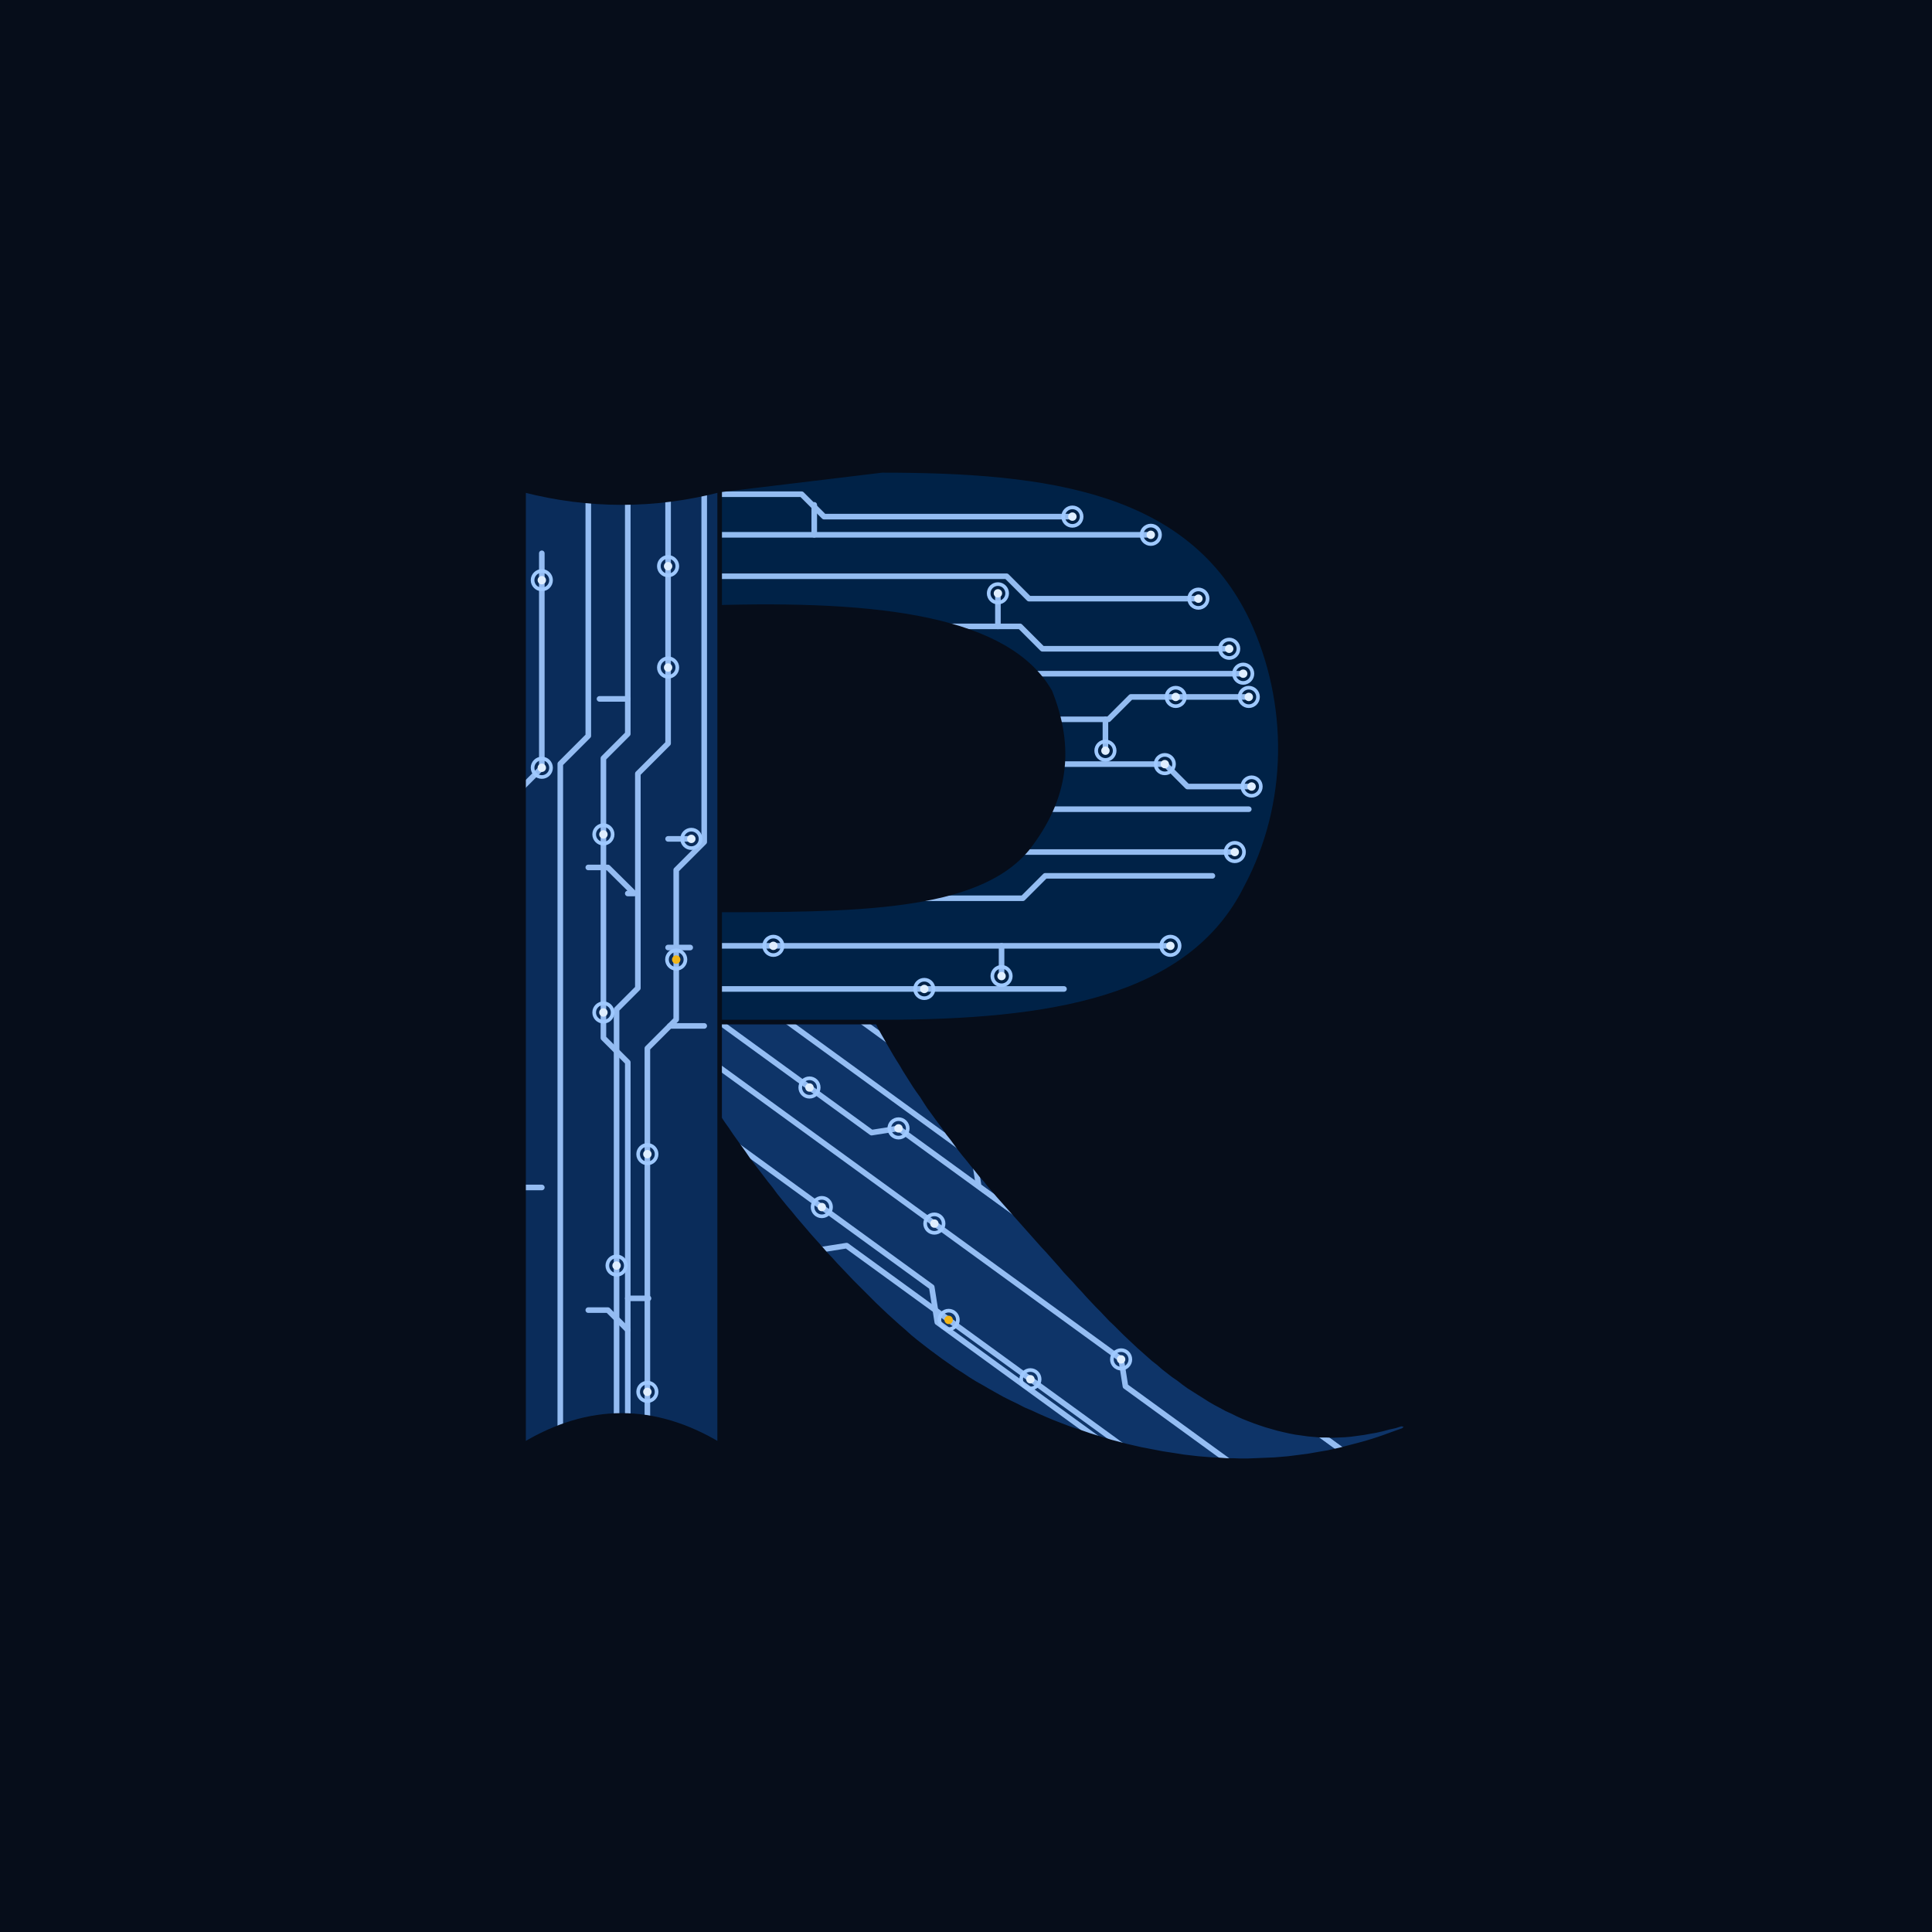
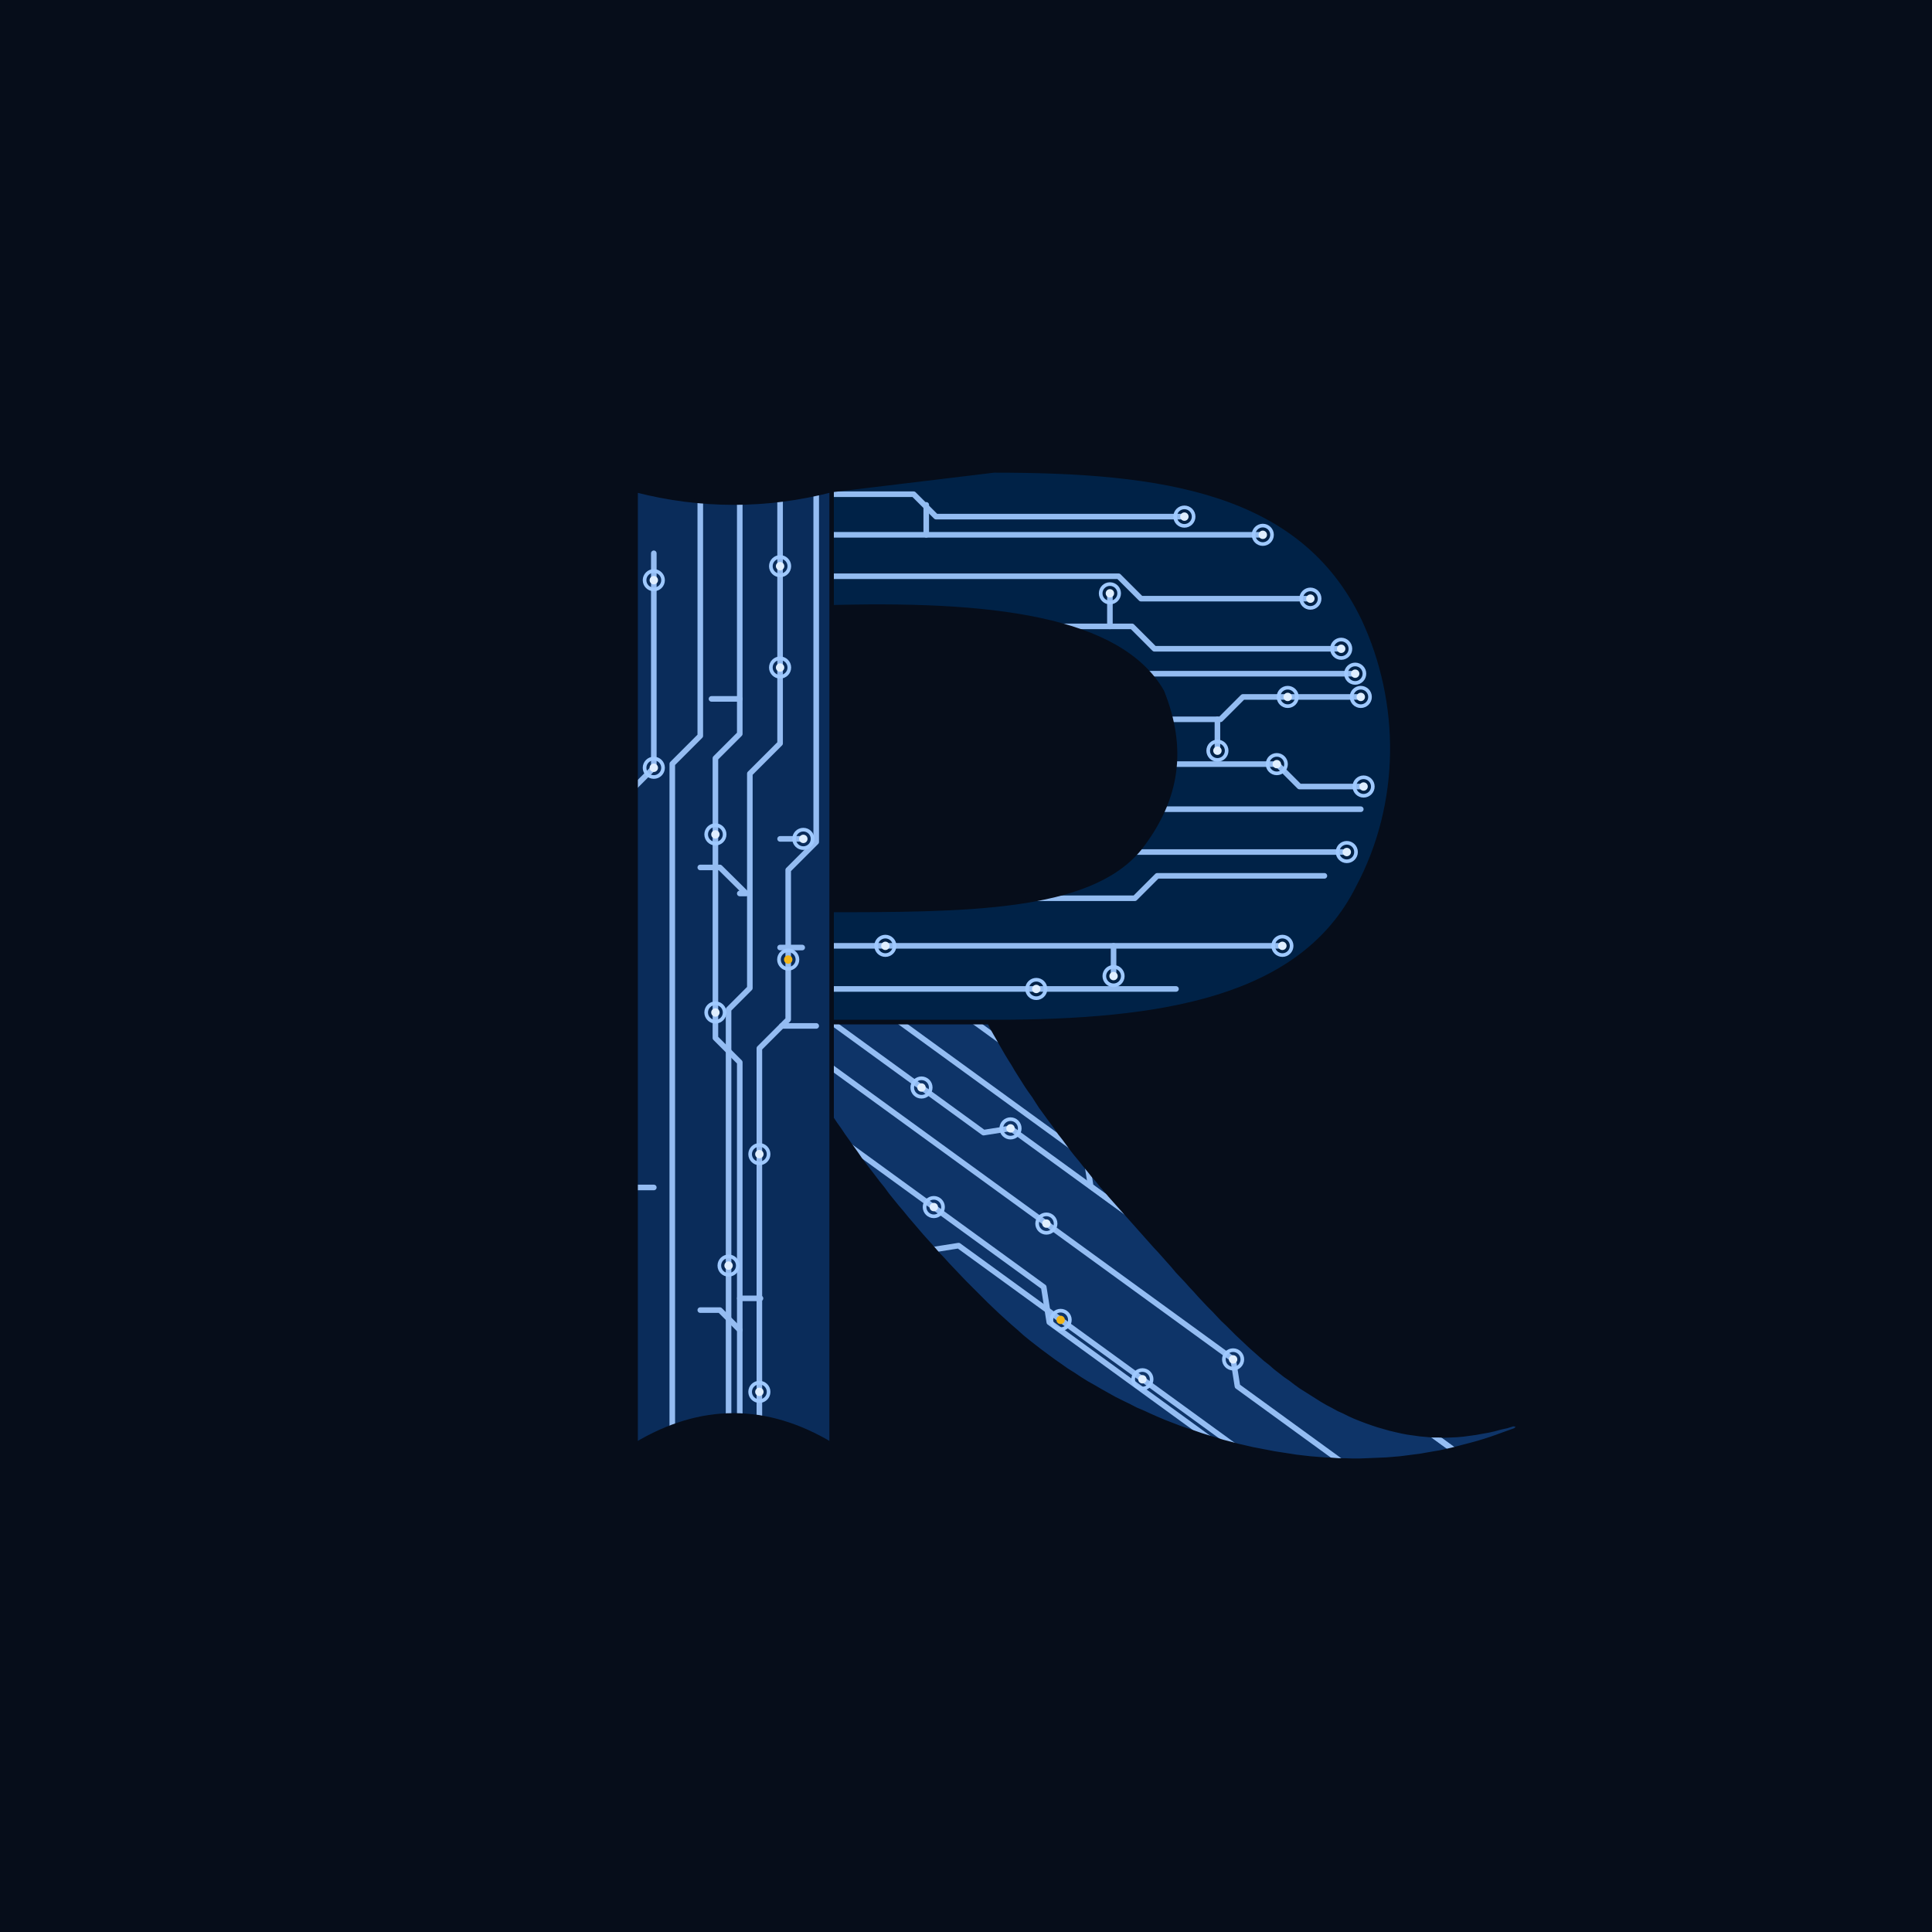
<svg xmlns="http://www.w3.org/2000/svg" viewBox="0 0 512 512" width="512" height="512">
  <rect width="512" height="512" rx="0" fill="#060d1a" />
-   <g transform="translate(256,256) scale(0.742) translate(-330,-320)">
+   <g transform="translate(256,256) scale(0.742) translate(-290,-320)">
    <defs>
      <clipPath id="cs">
        <path d="M172,150 Q207,159 242,150 L242,491 Q207,470 172,491 Z" />
      </clipPath>
      <clipPath id="cb">
        <path clip-rule="evenodd" d="M242,150 L300,143 C360,143 410,150 432,196 C446,226 446,262 430,292 C410,332 360,340 300,340 L242,340 Z M238,192 C300,190 345,196 360,222 C368,242 366,260 352,278 C334,300 290,300 238,300 Z" />
      </clipPath>
      <clipPath id="cl">
        <path d="M219.6,335.1 L220.6,337.2 L221.6,339.2 L222.6,341.2 L223.6,343.2 L224.7,345.3 L225.8,347.3 L226.9,349.4 L228.0,351.4 L229.1,353.5 L230.3,355.5 L231.5,357.6 L232.7,359.6 L234.0,361.7 L235.2,363.8 L236.5,365.9 L237.8,368.0 L239.2,370.1 L240.5,372.2 L241.9,374.3 L243.3,376.4 L244.8,378.5 L246.2,380.6 L247.7,382.7 L249.2,384.8 L250.7,386.9 L252.2,389.1 L253.8,391.2 L255.4,393.3 L257.0,395.4 L258.6,397.5 L260.3,399.6 L261.9,401.8 L263.6,403.9 L265.3,406.0 L267.1,408.1 L268.8,410.2 L270.6,412.3 L272.4,414.4 L274.2,416.5 L276.0,418.5 L277.9,420.6 L279.7,422.7 L281.6,424.7 L283.5,426.8 L285.4,428.8 L287.4,430.9 L289.3,432.9 L291.3,434.9 L293.3,436.9 L295.3,438.9 L297.3,440.9 L299.4,442.9 L301.4,444.8 L303.5,446.7 L305.6,448.6 L307.8,450.5 L309.9,452.4 L312.1,454.2 L314.4,456.0 L316.6,457.7 L318.9,459.4 L321.2,461.1 L323.5,462.7 L325.9,464.4 L328.3,465.9 L330.7,467.5 L333.1,469.0 L335.6,470.4 L338.0,471.8 L340.5,473.2 L343.0,474.6 L345.6,475.9 L348.1,477.1 L350.6,478.4 L353.2,479.5 L355.8,480.7 L358.3,481.8 L360.9,482.9 L363.5,483.9 L366.1,484.9 L368.7,485.8 L371.4,486.7 L374.0,487.6 L376.6,488.4 L379.2,489.2 L381.8,490.0 L384.5,490.7 L387.1,491.4 L389.7,492.0 L392.3,492.6 L394.9,493.1 L397.5,493.6 L400.1,494.1 L402.7,494.5 L405.3,494.9 L407.8,495.3 L410.4,495.6 L413.0,495.9 L415.5,496.1 L418.0,496.3 L420.5,496.4 L423.1,496.6 L425.5,496.6 L428.0,496.7 L430.5,496.7 L433.0,496.6 L435.4,496.5 L437.8,496.4 L440.2,496.3 L442.6,496.1 L445.0,495.9 L447.4,495.6 L449.7,495.3 L452.1,495.0 L454.4,494.6 L456.7,494.2 L459.1,493.8 L461.4,493.3 L463.6,492.8 L465.9,492.2 L468.2,491.6 L470.5,491.0 L472.7,490.4 L475.0,489.7 L477.2,489.0 L479.5,488.2 L481.7,487.4 L483.9,486.6 L486.2,485.8 L488.0,484.0 L488.0,484.0 L485.4,483.6 L483.2,484.3 L480.9,484.8 L478.7,485.4 L476.5,485.9 L474.2,486.3 L472.0,486.7 L469.8,487.0 L467.6,487.3 L465.4,487.5 L463.1,487.6 L460.9,487.7 L458.7,487.6 L456.5,487.6 L454.3,487.4 L452.1,487.2 L450.0,486.9 L447.8,486.6 L445.7,486.2 L443.5,485.7 L441.4,485.2 L439.3,484.6 L437.2,484.0 L435.1,483.3 L433.1,482.6 L431.0,481.8 L429.0,481.0 L427.0,480.1 L425.0,479.1 L423.0,478.2 L421.0,477.1 L419.1,476.1 L417.2,475.0 L415.3,473.8 L413.4,472.6 L411.5,471.4 L409.6,470.2 L407.8,468.9 L406.0,467.5 L404.1,466.2 L402.3,464.8 L400.5,463.4 L398.8,461.9 L397.0,460.5 L395.3,459.0 L393.5,457.4 L391.8,455.9 L390.1,454.3 L388.4,452.7 L386.7,451.1 L385.1,449.5 L383.4,447.8 L381.7,446.2 L380.1,444.5 L378.5,442.8 L376.8,441.1 L375.2,439.4 L373.6,437.7 L372.0,435.9 L370.4,434.2 L368.8,432.4 L367.1,430.6 L365.5,428.9 L364.0,427.1 L362.4,425.3 L360.8,423.5 L359.2,421.7 L357.6,420.0 L356.0,418.2 L354.4,416.4 L352.8,414.6 L351.2,412.8 L349.6,411.0 L348.0,409.2 L346.4,407.4 L344.8,405.6 L343.2,403.8 L341.6,402.0 L340.1,400.2 L338.5,398.4 L337.0,396.5 L335.4,394.7 L333.9,392.8 L332.4,391.0 L330.9,389.1 L329.4,387.3 L327.9,385.4 L326.5,383.5 L325.1,381.6 L323.6,379.7 L322.3,377.8 L320.9,375.9 L319.5,374.0 L318.2,372.2 L316.8,370.3 L315.5,368.3 L314.3,366.4 L313.0,364.6 L311.7,362.7 L310.5,360.8 L309.3,358.9 L308.1,357.0 L307.0,355.1 L305.8,353.2 L304.7,351.4 L303.6,349.5 L302.5,347.6 L301.5,345.8 L300.4,343.9 L299.4,342.1 L298.5,340.3 L297.5,338.5 L296.6,336.7 L295.7,334.9 L294.8,333.2 L293.9,331.4 L293.1,329.7 L292.3,328.0 L291.5,326.3 L290.7,324.6 L290.0,323.0 L289.3,321.3 L288.6,319.7 L288.0,318.1 L287.4,316.5 L286.7,315.0 L286.2,313.4 L285.6,311.9 L285.0,310.4 L284.4,308.9 Z" />
      </clipPath>
    </defs>
    <path d="M219.6,335.1 L220.6,337.2 L221.6,339.2 L222.6,341.2 L223.6,343.2 L224.7,345.3 L225.8,347.3 L226.9,349.4 L228.0,351.4 L229.1,353.5 L230.3,355.5 L231.5,357.6 L232.7,359.6 L234.0,361.7 L235.2,363.8 L236.5,365.9 L237.8,368.0 L239.2,370.1 L240.5,372.2 L241.9,374.3 L243.3,376.4 L244.8,378.5 L246.2,380.6 L247.7,382.7 L249.2,384.8 L250.7,386.9 L252.2,389.1 L253.8,391.2 L255.4,393.3 L257.0,395.4 L258.6,397.5 L260.3,399.6 L261.9,401.8 L263.6,403.9 L265.3,406.0 L267.1,408.1 L268.8,410.2 L270.6,412.3 L272.4,414.4 L274.2,416.5 L276.0,418.5 L277.9,420.6 L279.7,422.7 L281.6,424.7 L283.5,426.8 L285.4,428.8 L287.4,430.9 L289.3,432.9 L291.3,434.9 L293.3,436.9 L295.3,438.9 L297.3,440.9 L299.4,442.9 L301.4,444.8 L303.5,446.7 L305.6,448.6 L307.8,450.5 L309.9,452.4 L312.1,454.2 L314.4,456.0 L316.6,457.7 L318.9,459.4 L321.2,461.1 L323.5,462.7 L325.9,464.4 L328.3,465.9 L330.7,467.5 L333.1,469.0 L335.6,470.4 L338.0,471.8 L340.5,473.2 L343.0,474.6 L345.6,475.9 L348.1,477.1 L350.6,478.4 L353.2,479.5 L355.8,480.7 L358.3,481.8 L360.9,482.9 L363.5,483.9 L366.1,484.9 L368.7,485.8 L371.4,486.7 L374.0,487.6 L376.6,488.4 L379.2,489.2 L381.8,490.0 L384.5,490.7 L387.1,491.4 L389.7,492.0 L392.3,492.6 L394.9,493.1 L397.5,493.6 L400.1,494.1 L402.7,494.5 L405.3,494.9 L407.8,495.3 L410.4,495.6 L413.0,495.9 L415.5,496.1 L418.0,496.3 L420.5,496.4 L423.1,496.6 L425.5,496.6 L428.0,496.7 L430.5,496.7 L433.0,496.6 L435.4,496.5 L437.8,496.4 L440.2,496.3 L442.6,496.1 L445.0,495.9 L447.4,495.6 L449.7,495.3 L452.1,495.0 L454.4,494.6 L456.7,494.2 L459.1,493.8 L461.4,493.3 L463.6,492.8 L465.9,492.2 L468.2,491.6 L470.5,491.0 L472.7,490.4 L475.0,489.7 L477.2,489.0 L479.5,488.2 L481.7,487.4 L483.9,486.6 L486.2,485.8 L488.0,484.0 L488.0,484.0 L485.4,483.6 L483.2,484.3 L480.9,484.8 L478.7,485.4 L476.5,485.9 L474.2,486.3 L472.0,486.7 L469.8,487.0 L467.6,487.3 L465.4,487.5 L463.1,487.6 L460.9,487.7 L458.7,487.6 L456.5,487.6 L454.3,487.4 L452.1,487.2 L450.0,486.9 L447.8,486.6 L445.7,486.2 L443.5,485.7 L441.4,485.2 L439.3,484.6 L437.2,484.0 L435.1,483.3 L433.1,482.6 L431.0,481.8 L429.0,481.0 L427.0,480.1 L425.0,479.1 L423.0,478.2 L421.0,477.1 L419.1,476.1 L417.2,475.0 L415.3,473.8 L413.4,472.6 L411.5,471.4 L409.6,470.2 L407.8,468.9 L406.0,467.5 L404.1,466.2 L402.3,464.8 L400.5,463.4 L398.8,461.9 L397.0,460.5 L395.3,459.0 L393.5,457.4 L391.8,455.9 L390.1,454.3 L388.4,452.7 L386.7,451.1 L385.1,449.5 L383.4,447.8 L381.7,446.2 L380.1,444.5 L378.5,442.8 L376.8,441.1 L375.2,439.4 L373.6,437.7 L372.0,435.9 L370.4,434.2 L368.8,432.4 L367.1,430.6 L365.5,428.9 L364.0,427.1 L362.4,425.3 L360.8,423.5 L359.2,421.7 L357.6,420.0 L356.0,418.2 L354.4,416.4 L352.8,414.6 L351.2,412.8 L349.6,411.0 L348.0,409.2 L346.4,407.4 L344.8,405.6 L343.2,403.8 L341.6,402.0 L340.1,400.2 L338.5,398.4 L337.0,396.5 L335.4,394.7 L333.9,392.8 L332.4,391.0 L330.9,389.1 L329.4,387.3 L327.9,385.4 L326.5,383.5 L325.1,381.6 L323.6,379.7 L322.3,377.8 L320.9,375.9 L319.5,374.0 L318.2,372.2 L316.8,370.3 L315.5,368.3 L314.3,366.4 L313.0,364.6 L311.7,362.7 L310.5,360.8 L309.3,358.9 L308.1,357.0 L307.0,355.1 L305.8,353.2 L304.7,351.4 L303.6,349.5 L302.5,347.6 L301.5,345.8 L300.4,343.9 L299.4,342.1 L298.5,340.3 L297.5,338.5 L296.6,336.7 L295.7,334.9 L294.8,333.2 L293.9,331.4 L293.1,329.7 L292.3,328.0 L291.5,326.3 L290.7,324.6 L290.0,323.0 L289.3,321.3 L288.6,319.7 L288.0,318.1 L287.4,316.5 L286.7,315.0 L286.2,313.4 L285.6,311.9 L285.0,310.4 L284.4,308.9 Z" fill="#0e3468" stroke="#060d1a" stroke-width="1.6" stroke-linejoin="round" />
    <g>
      <path d="M219.6,335.1 L220.6,337.2 L221.6,339.2 L222.6,341.2 L223.6,343.2 L224.7,345.3 L225.8,347.3 L226.9,349.4 L228.0,351.4 L229.1,353.5 L230.3,355.5 L231.5,357.6 L232.7,359.6 L234.0,361.7 L235.2,363.8 L236.5,365.9 L237.8,368.0 L239.2,370.1 L240.5,372.2 L241.9,374.3 L243.3,376.4 L244.8,378.5 L246.2,380.6 L247.7,382.7 L249.2,384.8 L250.7,386.9 L252.2,389.1 L253.8,391.2 L255.4,393.3 L257.0,395.4 L258.6,397.5 L260.3,399.6 L261.9,401.8 L263.6,403.9 L265.3,406.0 L267.1,408.1 L268.8,410.2 L270.6,412.3 L272.4,414.4 L274.2,416.5 L276.0,418.5 L277.9,420.6 L279.7,422.7 L281.6,424.7 L283.5,426.8 L285.4,428.8 L287.4,430.9 L289.3,432.9 L291.3,434.9 L293.3,436.9 L295.3,438.9 L297.3,440.9 L299.4,442.9 L301.4,444.8 L303.5,446.7 L305.6,448.6 L307.8,450.5 L309.9,452.4 L312.1,454.2 L314.4,456.0 L316.6,457.7 L318.9,459.4 L321.2,461.1 L323.5,462.7 L325.9,464.4 L328.3,465.9 L330.7,467.5 L333.1,469.0 L335.6,470.4 L338.0,471.8 L340.5,473.2 L343.0,474.6 L345.6,475.9 L348.1,477.1 L350.6,478.4 L353.2,479.5 L355.8,480.7 L358.3,481.8 L360.9,482.9 L363.5,483.9 L366.1,484.9 L368.7,485.8 L371.4,486.7 L374.0,487.6 L376.6,488.4 L379.2,489.2 L381.8,490.0 L384.5,490.7 L387.1,491.4 L389.7,492.0 L392.3,492.6 L394.9,493.1 L397.5,493.6 L400.1,494.1 L402.7,494.5 L405.3,494.9 L407.8,495.3 L410.4,495.6 L413.0,495.9 L415.5,496.1 L418.0,496.3 L420.5,496.4 L423.1,496.6 L425.5,496.6 L428.0,496.7 L430.5,496.7 L433.0,496.6 L435.4,496.5 L437.8,496.4 L440.2,496.3 L442.6,496.1 L445.0,495.9 L447.4,495.6 L449.7,495.3 L452.1,495.0 L454.4,494.6 L456.7,494.2 L459.1,493.8 L461.4,493.3 L463.6,492.8 L465.9,492.2 L468.2,491.6 L470.5,491.0 L472.7,490.4 L475.0,489.7 L477.2,489.0 L479.5,488.2 L481.7,487.4 L483.9,486.6 L486.2,485.8 L488.0,484.0 L488.0,484.0 L485.4,483.6 L483.2,484.3 L480.9,484.8 L478.7,485.4 L476.5,485.9 L474.2,486.3 L472.0,486.7 L469.8,487.0 L467.6,487.3 L465.4,487.5 L463.1,487.6 L460.9,487.7 L458.7,487.6 L456.5,487.6 L454.3,487.4 L452.1,487.2 L450.0,486.9 L447.8,486.6 L445.7,486.2 L443.5,485.7 L441.4,485.2 L439.3,484.6 L437.2,484.0 L435.1,483.3 L433.1,482.6 L431.0,481.8 L429.0,481.0 L427.0,480.1 L425.0,479.1 L423.0,478.2 L421.0,477.1 L419.1,476.1 L417.2,475.0 L415.3,473.8 L413.4,472.6 L411.5,471.4 L409.6,470.2 L407.8,468.9 L406.0,467.5 L404.1,466.2 L402.3,464.8 L400.5,463.4 L398.8,461.9 L397.0,460.5 L395.3,459.0 L393.5,457.4 L391.8,455.9 L390.1,454.3 L388.4,452.7 L386.7,451.1 L385.1,449.5 L383.4,447.8 L381.7,446.2 L380.1,444.5 L378.5,442.8 L376.8,441.1 L375.2,439.4 L373.6,437.7 L372.0,435.9 L370.4,434.2 L368.8,432.4 L367.1,430.6 L365.5,428.9 L364.0,427.1 L362.4,425.3 L360.8,423.5 L359.2,421.7 L357.6,420.0 L356.0,418.2 L354.4,416.4 L352.8,414.6 L351.2,412.8 L349.6,411.0 L348.0,409.2 L346.4,407.4 L344.8,405.6 L343.2,403.8 L341.6,402.0 L340.1,400.2 L338.5,398.4 L337.0,396.5 L335.4,394.7 L333.9,392.8 L332.4,391.0 L330.9,389.1 L329.4,387.3 L327.9,385.4 L326.5,383.5 L325.1,381.6 L323.6,379.7 L322.3,377.8 L320.9,375.9 L319.5,374.0 L318.2,372.2 L316.8,370.3 L315.5,368.3 L314.3,366.4 L313.0,364.6 L311.7,362.7 L310.5,360.8 L309.3,358.9 L308.1,357.0 L307.0,355.1 L305.8,353.2 L304.7,351.4 L303.6,349.5 L302.5,347.6 L301.5,345.8 L300.4,343.9 L299.4,342.1 L298.5,340.3 L297.5,338.5 L296.6,336.7 L295.7,334.9 L294.8,333.2 L293.9,331.4 L293.1,329.7 L292.3,328.0 L291.5,326.3 L290.7,324.6 L290.0,323.0 L289.3,321.3 L288.6,319.7 L288.0,318.1 L287.4,316.5 L286.7,315.0 L286.2,313.4 L285.6,311.9 L285.0,310.4 L284.4,308.9 Z" fill="#0e3468" fill-rule="evenodd" />
      <g clip-path="url(#cl)" fill="none" stroke="#9fc9ff" stroke-width="2" stroke-linecap="round" stroke-linejoin="round" opacity="0.92">
        <g transform="rotate(-54 350 400)">
          <path d="M186.7,270.8 L186.7,374.9 L178.1,383.5 L178.1,514.3" />
          <path d="M178.1,386 L187.6,386" />
          <path d="M200.7,235 L200.7,336.1 L191,345.8 L191,565" />
          <path d="M214.8,235 L214.8,460 L222.6,467.8 L222.6,565" />
          <path d="M222.6,467.3 L215.4,467.3" />
          <path d="M228.2,235 L228.2,465 L237.1,473.9 L237.1,565" />
          <path d="M228.2,330.8 L216.5,330.8" />
          <path d="M246.6,235 L246.6,449.8 L239.9,456.5 L239.9,565" />
          <path d="M239.9,516.5 L251.7,516.5" />
          <path d="M258.4,235 L258.4,429.2 L249.8,437.8 L249.8,565" />
          <path d="M276.6,304.9 L276.6,422.1 L268,430.7 L268,485.7" />
          <path d="M268,430.6 L257.2,430.6" />
          <path d="M290.7,253.6 L290.7,354.6 L297.1,361 L297.1,487.3" />
          <path d="M303,306.9 L303,394.3 L294,403.3 L294,521.9" />
          <path d="M321.9,235 L321.9,464.2 L315,471.1 L315,565" />
          <path d="M335,235 L335,344.5 L341.9,351.4 L341.9,565" />
          <path d="M341.9,417.5 L351.9,417.5" />
          <path d="M349.4,235 L349.4,379.3 L342,386.7 L342,565" />
          <path d="M342,396.3 L352.3,396.3" />
          <path d="M365.1,235 L365.1,448.2 L371.3,454.4 L371.3,565" />
          <path d="M381.5,296.4 L381.5,398.8 L389.6,406.9 L389.6,512.4" />
          <path d="M389.6,450.5 L397.4,450.5" />
          <path d="M394.8,291.6 L394.8,387 L401.7,393.9 L401.7,497.5" />
          <path d="M401.7,399.5 L391.6,399.5" />
          <path d="M411.1,235 L411.1,445.3 L419.3,453.5 L419.3,565" />
          <path d="M419.3,493.6 L427.6,493.6" />
          <path d="M426.5,285 L426.5,441.4 L419.5,448.4 L419.5,522.9" />
          <path d="M441.7,307.8 L441.7,419.6 L449.3,427.2 L449.3,523.3" />
          <path d="M456.4,235 L456.4,358.6 L465.6,367.8 L465.6,565" />
          <path d="M471,251.8 L471,400 L462.1,408.9 L462.1,532.8" />
          <path d="M485.1,235 L485.1,421.1 L477.7,428.5 L477.7,565" />
          <path d="M477.7,505.5 L467.3,505.5" />
          <path d="M501.9,304.7 L501.9,391.4 L492.3,401 L492.3,498.1" />
          <path d="M501.9,382 L492.3,382" />
          <path d="M513,305.5 L513,379.8 L521.5,388.3 L521.5,540.1" />
          <path d="M521.5,497.9 L531.9,497.9" />
        </g>
      </g>
      <g clip-path="url(#cl)">
        <circle cx="305.9" cy="378" r="3.3" fill="none" stroke="#9fc9ff" stroke-width="1.3" />
        <circle cx="305.9" cy="378" r="1.5" fill="#dfeeff" />
        <circle cx="353" cy="467.6" r="3.3" fill="none" stroke="#9fc9ff" stroke-width="1.3" />
        <circle cx="353" cy="467.6" r="1.5" fill="#dfeeff" />
        <circle cx="278.5" cy="406.1" r="3.3" fill="none" stroke="#9fc9ff" stroke-width="1.3" />
        <circle cx="278.5" cy="406.1" r="1.5" fill="#dfeeff" />
        <circle cx="323.8" cy="446.4" r="3.3" fill="none" stroke="#9fc9ff" stroke-width="1.3" />
        <circle cx="323.8" cy="446.4" r="1.5" fill="#f0b519" />
        <circle cx="285.4" cy="334.4" r="3.3" fill="none" stroke="#9fc9ff" stroke-width="1.3" />
        <circle cx="285.4" cy="334.4" r="1.5" fill="#dfeeff" />
        <circle cx="252.6" cy="330" r="3.3" fill="none" stroke="#9fc9ff" stroke-width="1.3" />
        <circle cx="252.6" cy="330" r="1.5" fill="#dfeeff" />
        <circle cx="318.7" cy="412" r="3.3" fill="none" stroke="#9fc9ff" stroke-width="1.3" />
        <circle cx="318.7" cy="412" r="1.5" fill="#dfeeff" />
        <circle cx="274.1" cy="363.4" r="3.3" fill="none" stroke="#9fc9ff" stroke-width="1.3" />
        <circle cx="274.1" cy="363.4" r="1.5" fill="#dfeeff" />
        <circle cx="385.4" cy="460.5" r="3.3" fill="none" stroke="#9fc9ff" stroke-width="1.3" />
        <circle cx="385.4" cy="460.5" r="1.5" fill="#dfeeff" />
      </g>
      <path d="M219.6,335.1 L220.6,337.2 L221.6,339.2 L222.6,341.2 L223.6,343.2 L224.7,345.3 L225.8,347.3 L226.9,349.4 L228.0,351.4 L229.1,353.5 L230.3,355.5 L231.5,357.6 L232.7,359.6 L234.0,361.7 L235.2,363.8 L236.5,365.9 L237.8,368.0 L239.2,370.1 L240.5,372.2 L241.9,374.3 L243.3,376.4 L244.8,378.5 L246.2,380.6 L247.7,382.7 L249.2,384.8 L250.7,386.9 L252.2,389.1 L253.8,391.2 L255.4,393.3 L257.0,395.4 L258.6,397.5 L260.3,399.6 L261.9,401.8 L263.6,403.9 L265.3,406.0 L267.1,408.1 L268.8,410.2 L270.6,412.3 L272.4,414.4 L274.2,416.5 L276.0,418.5 L277.9,420.6 L279.7,422.7 L281.6,424.7 L283.5,426.8 L285.4,428.8 L287.4,430.9 L289.3,432.9 L291.3,434.9 L293.3,436.9 L295.3,438.9 L297.3,440.9 L299.4,442.9 L301.4,444.8 L303.5,446.7 L305.6,448.6 L307.8,450.5 L309.9,452.4 L312.1,454.2 L314.4,456.0 L316.6,457.7 L318.9,459.4 L321.2,461.1 L323.5,462.7 L325.9,464.4 L328.3,465.9 L330.7,467.5 L333.1,469.0 L335.6,470.4 L338.0,471.8 L340.5,473.2 L343.0,474.6 L345.6,475.9 L348.1,477.1 L350.6,478.4 L353.2,479.5 L355.8,480.7 L358.3,481.8 L360.9,482.9 L363.5,483.9 L366.1,484.9 L368.7,485.8 L371.4,486.7 L374.0,487.6 L376.6,488.4 L379.2,489.2 L381.8,490.0 L384.5,490.7 L387.1,491.4 L389.7,492.0 L392.3,492.6 L394.9,493.1 L397.5,493.6 L400.1,494.1 L402.7,494.5 L405.3,494.9 L407.8,495.3 L410.4,495.6 L413.0,495.9 L415.5,496.1 L418.0,496.3 L420.5,496.4 L423.1,496.6 L425.5,496.6 L428.0,496.7 L430.5,496.7 L433.0,496.6 L435.4,496.5 L437.8,496.4 L440.2,496.3 L442.6,496.1 L445.0,495.9 L447.4,495.6 L449.7,495.3 L452.1,495.0 L454.4,494.6 L456.7,494.2 L459.1,493.8 L461.4,493.3 L463.6,492.8 L465.9,492.2 L468.2,491.6 L470.5,491.0 L472.7,490.4 L475.0,489.7 L477.2,489.0 L479.5,488.2 L481.7,487.4 L483.9,486.6 L486.2,485.8 L488.0,484.0 L488.0,484.0 L485.4,483.6 L483.2,484.3 L480.9,484.8 L478.7,485.4 L476.5,485.9 L474.2,486.3 L472.0,486.7 L469.8,487.0 L467.6,487.3 L465.4,487.5 L463.1,487.6 L460.9,487.7 L458.7,487.6 L456.5,487.6 L454.3,487.4 L452.1,487.2 L450.0,486.9 L447.8,486.6 L445.7,486.2 L443.5,485.7 L441.4,485.2 L439.3,484.6 L437.2,484.0 L435.1,483.3 L433.1,482.6 L431.0,481.8 L429.0,481.0 L427.0,480.1 L425.0,479.1 L423.0,478.2 L421.0,477.1 L419.1,476.1 L417.2,475.0 L415.3,473.8 L413.4,472.6 L411.5,471.4 L409.6,470.2 L407.8,468.9 L406.0,467.5 L404.1,466.2 L402.3,464.8 L400.5,463.4 L398.8,461.9 L397.0,460.5 L395.3,459.0 L393.5,457.4 L391.8,455.9 L390.1,454.3 L388.4,452.7 L386.7,451.1 L385.1,449.5 L383.4,447.8 L381.7,446.2 L380.1,444.5 L378.5,442.8 L376.8,441.1 L375.2,439.4 L373.6,437.7 L372.0,435.9 L370.4,434.2 L368.8,432.4 L367.1,430.6 L365.5,428.9 L364.0,427.1 L362.4,425.3 L360.8,423.5 L359.2,421.7 L357.6,420.0 L356.0,418.2 L354.4,416.4 L352.8,414.6 L351.2,412.8 L349.6,411.0 L348.0,409.2 L346.4,407.4 L344.8,405.6 L343.2,403.8 L341.6,402.0 L340.1,400.2 L338.5,398.4 L337.0,396.5 L335.4,394.7 L333.9,392.8 L332.4,391.0 L330.9,389.1 L329.4,387.3 L327.9,385.4 L326.5,383.5 L325.1,381.6 L323.6,379.7 L322.3,377.8 L320.9,375.9 L319.5,374.0 L318.2,372.2 L316.8,370.3 L315.5,368.3 L314.3,366.4 L313.0,364.6 L311.7,362.7 L310.5,360.8 L309.3,358.9 L308.1,357.0 L307.0,355.1 L305.8,353.2 L304.7,351.4 L303.6,349.5 L302.5,347.6 L301.5,345.8 L300.4,343.9 L299.4,342.1 L298.5,340.3 L297.5,338.5 L296.6,336.7 L295.7,334.9 L294.8,333.2 L293.9,331.4 L293.1,329.7 L292.3,328.0 L291.5,326.3 L290.7,324.6 L290.0,323.0 L289.3,321.3 L288.6,319.7 L288.0,318.1 L287.4,316.5 L286.7,315.0 L286.2,313.4 L285.6,311.9 L285.0,310.4 L284.4,308.9 Z" fill="none" fill-rule="evenodd" stroke="#060d1a" stroke-width="1.6" stroke-linejoin="round" />
    </g>
    <path d="M242,150 L300,143 C360,143 410,150 432,196 C446,226 446,262 430,292 C410,332 360,340 300,340 L242,340 Z M238,192 C300,190 345,196 360,222 C368,242 366,260 352,278 C334,300 290,300 238,300 Z" fill="#002247" fill-rule="evenodd" stroke="#060d1a" stroke-width="1.6" stroke-linejoin="round" />
    <g>
      <path d="M242,150 L300,143 C360,143 410,150 432,196 C446,226 446,262 430,292 C410,332 360,340 300,340 L242,340 Z M238,192 C300,190 345,196 360,222 C368,242 366,260 352,278 C334,300 290,300 238,300 Z" fill="#002247" fill-rule="evenodd" />
      <g clip-path="url(#cb)" fill="none" stroke="#9fc9ff" stroke-width="2" stroke-linecap="round" stroke-linejoin="round" opacity="0.92">
        <path d="M235,151.5 L271.3,151.5 L279.3,159.5 L368,159.5" />
        <path d="M235,166 L396,166" />
        <path d="M275.8,166 L275.8,155.3" />
        <path d="M235,180.8 L344.5,180.8 L352.5,188.8 L413,188.8" />
        <path d="M235,198.7 L349.3,198.7 L357.3,206.7 L424,206.7" />
        <path d="M341.4,198.7 L341.4,186.9" />
        <path d="M235,215.6 L429,215.6" />
        <path d="M235,231.9 L380.9,231.9 L388.9,223.9 L431,223.9" />
        <path d="M379.8,231.9 L379.8,243.1" />
        <path d="M235,247.9 L401.1,247.9 L409.1,255.9 L432,255.9" />
        <path d="M235,264 L431,264" />
        <path d="M235,279.3 L426,279.3" />
        <path d="M235,295.8 L350.3,295.8 L358.3,287.8 L418,287.8" />
        <path d="M235,312.8 L403,312.8" />
        <path d="M342.7,312.8 L342.7,323.6" />
        <path d="M235,328.2 L365,328.2" />
      </g>
      <g clip-path="url(#cb)">
        <circle cx="368" cy="159.5" r="3.3" fill="none" stroke="#9fc9ff" stroke-width="1.3" />
        <circle cx="368" cy="159.5" r="1.5" fill="#dfeeff" />
        <circle cx="396" cy="166" r="3.3" fill="none" stroke="#9fc9ff" stroke-width="1.3" />
        <circle cx="396" cy="166" r="1.5" fill="#dfeeff" />
        <circle cx="413" cy="188.8" r="3.3" fill="none" stroke="#9fc9ff" stroke-width="1.3" />
        <circle cx="413" cy="188.8" r="1.5" fill="#dfeeff" />
        <circle cx="424" cy="206.7" r="3.3" fill="none" stroke="#9fc9ff" stroke-width="1.3" />
        <circle cx="424" cy="206.7" r="1.5" fill="#dfeeff" />
        <circle cx="341.4" cy="186.9" r="3.3" fill="none" stroke="#9fc9ff" stroke-width="1.3" />
        <circle cx="341.4" cy="186.9" r="1.5" fill="#dfeeff" />
        <circle cx="429" cy="215.6" r="3.3" fill="none" stroke="#9fc9ff" stroke-width="1.3" />
        <circle cx="429" cy="215.6" r="1.5" fill="#dfeeff" />
        <circle cx="431" cy="223.9" r="3.3" fill="none" stroke="#9fc9ff" stroke-width="1.3" />
        <circle cx="431" cy="223.9" r="1.5" fill="#dfeeff" />
        <circle cx="379.8" cy="243.1" r="3.3" fill="none" stroke="#9fc9ff" stroke-width="1.3" />
        <circle cx="379.8" cy="243.1" r="1.5" fill="#dfeeff" />
        <circle cx="404.9" cy="223.9" r="3.3" fill="none" stroke="#9fc9ff" stroke-width="1.3" />
        <circle cx="404.9" cy="223.9" r="1.5" fill="#dfeeff" />
        <circle cx="432" cy="255.9" r="3.3" fill="none" stroke="#9fc9ff" stroke-width="1.3" />
        <circle cx="432" cy="255.9" r="1.5" fill="#dfeeff" />
        <circle cx="401" cy="247.9" r="3.3" fill="none" stroke="#9fc9ff" stroke-width="1.3" />
        <circle cx="401" cy="247.9" r="1.5" fill="#dfeeff" />
        <circle cx="426" cy="279.3" r="3.3" fill="none" stroke="#9fc9ff" stroke-width="1.3" />
        <circle cx="426" cy="279.3" r="1.5" fill="#dfeeff" />
        <circle cx="403" cy="312.8" r="3.3" fill="none" stroke="#9fc9ff" stroke-width="1.3" />
        <circle cx="403" cy="312.8" r="1.5" fill="#dfeeff" />
        <circle cx="342.7" cy="323.6" r="3.3" fill="none" stroke="#9fc9ff" stroke-width="1.3" />
        <circle cx="342.7" cy="323.6" r="1.5" fill="#dfeeff" />
        <circle cx="261.2" cy="312.8" r="3.3" fill="none" stroke="#9fc9ff" stroke-width="1.3" />
        <circle cx="261.2" cy="312.8" r="1.5" fill="#dfeeff" />
        <circle cx="315.1" cy="328.2" r="3.3" fill="none" stroke="#9fc9ff" stroke-width="1.3" />
        <circle cx="315.1" cy="328.2" r="1.5" fill="#dfeeff" />
      </g>
      <path d="M242,150 L300,143 C360,143 410,150 432,196 C446,226 446,262 430,292 C410,332 360,340 300,340 L242,340 Z M238,192 C300,190 345,196 360,222 C368,242 366,260 352,278 C334,300 290,300 238,300 Z" fill="none" fill-rule="evenodd" stroke="#060d1a" stroke-width="1.6" stroke-linejoin="round" />
    </g>
    <path d="M172,150 Q207,159 242,150 L242,491 Q207,470 172,491 Z" fill="#0a2c5a" stroke="#060d1a" stroke-width="1.6" stroke-linejoin="round" />
    <g>
      <path d="M172,150 Q207,159 242,150 L242,491 Q207,470 172,491 Z" fill="#0a2c5a" fill-rule="evenodd" />
      <g clip-path="url(#cs)" fill="none" stroke="#9fc9ff" stroke-width="2" stroke-linecap="round" stroke-linejoin="round" opacity="0.92">
        <path d="M178.5,172.6 L178.5,249.2 L168.3,259.4 L168.3,457.1" />
        <path d="M178.5,399.1 L170.8,399.1" />
        <path d="M195.1,150 L195.1,237.8 L185.1,247.8 L185.1,491" />
        <path d="M209.2,150 L209.2,237.1 L200.5,245.8 L200.5,345.7 L209.2,354.4 L209.2,491" />
        <path d="M209.2,438.7 L216.6,438.7" />
        <path d="M209.2,224.6 L199.1,224.6" />
        <path d="M223.6,150 L223.6,240.5 L212.8,251.3 L212.8,327.9 L205.2,335.5 L205.2,491" />
        <path d="M223.6,274.6 L231.9,274.6" />
        <path d="M223.6,313.4 L231.5,313.4" />
        <path d="M236.5,150 L236.5,275.7 L226.5,285.7 L226.5,339.1 L216.2,349.4 L216.2,491" />
        <path d="M236.5,341.4 L224.2,341.4" />
        <path d="M195.1,284.8 L202.1,284.8 L211.5,294.1 L209.2,294.1" />
        <path d="M195.1,442.9 L202.1,442.9 L209.2,450 L209.2,450" />
      </g>
      <g clip-path="url(#cs)">
        <circle cx="216.2" cy="387.2" r="3.3" fill="none" stroke="#9fc9ff" stroke-width="1.3" />
        <circle cx="216.2" cy="387.2" r="1.5" fill="#dfeeff" />
        <circle cx="200.5" cy="336.6" r="3.3" fill="none" stroke="#9fc9ff" stroke-width="1.3" />
        <circle cx="200.5" cy="336.6" r="1.5" fill="#dfeeff" />
        <circle cx="231.9" cy="274.6" r="3.3" fill="none" stroke="#9fc9ff" stroke-width="1.3" />
        <circle cx="231.9" cy="274.6" r="1.5" fill="#dfeeff" />
        <circle cx="200.5" cy="273" r="3.3" fill="none" stroke="#9fc9ff" stroke-width="1.3" />
        <circle cx="200.5" cy="273" r="1.5" fill="#dfeeff" />
        <circle cx="205.2" cy="427" r="3.3" fill="none" stroke="#9fc9ff" stroke-width="1.3" />
        <circle cx="205.2" cy="427" r="1.5" fill="#dfeeff" />
        <circle cx="223.6" cy="213.4" r="3.3" fill="none" stroke="#9fc9ff" stroke-width="1.3" />
        <circle cx="223.6" cy="213.4" r="1.5" fill="#dfeeff" />
        <circle cx="226.5" cy="317.7" r="3.3" fill="none" stroke="#9fc9ff" stroke-width="1.3" />
        <circle cx="226.5" cy="317.7" r="1.5" fill="#f0b519" />
        <circle cx="223.6" cy="177.2" r="3.3" fill="none" stroke="#9fc9ff" stroke-width="1.3" />
        <circle cx="223.6" cy="177.2" r="1.5" fill="#dfeeff" />
        <circle cx="216.2" cy="472.1" r="3.3" fill="none" stroke="#9fc9ff" stroke-width="1.3" />
        <circle cx="216.2" cy="472.1" r="1.5" fill="#dfeeff" />
        <circle cx="178.5" cy="249.2" r="3.3" fill="none" stroke="#9fc9ff" stroke-width="1.3" />
        <circle cx="178.5" cy="249.2" r="1.5" fill="#dfeeff" />
        <circle cx="178.5" cy="182.2" r="3.3" fill="none" stroke="#9fc9ff" stroke-width="1.3" />
        <circle cx="178.5" cy="182.2" r="1.5" fill="#dfeeff" />
      </g>
      <path d="M172,150 Q207,159 242,150 L242,491 Q207,470 172,491 Z" fill="none" fill-rule="evenodd" stroke="#060d1a" stroke-width="1.6" stroke-linejoin="round" />
    </g>
  </g>
</svg>
